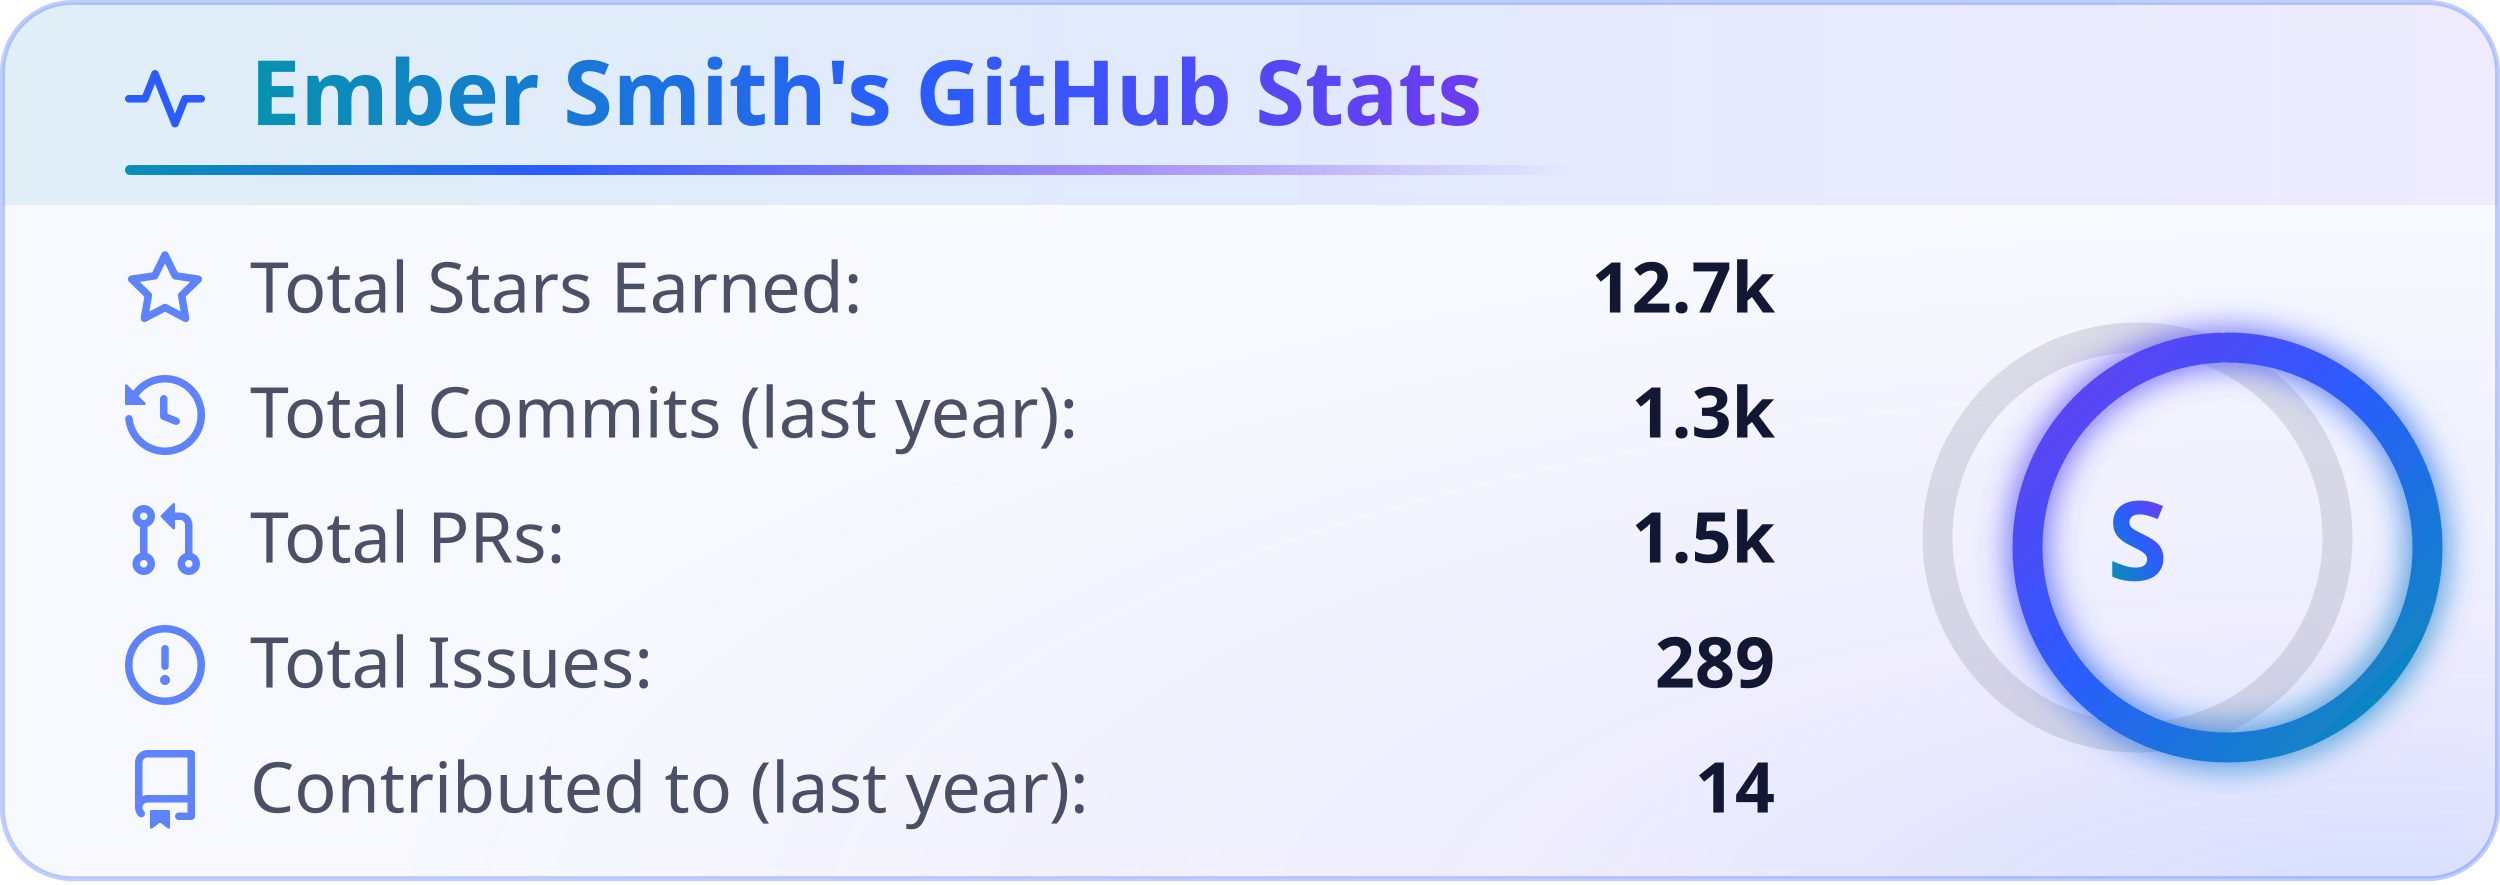
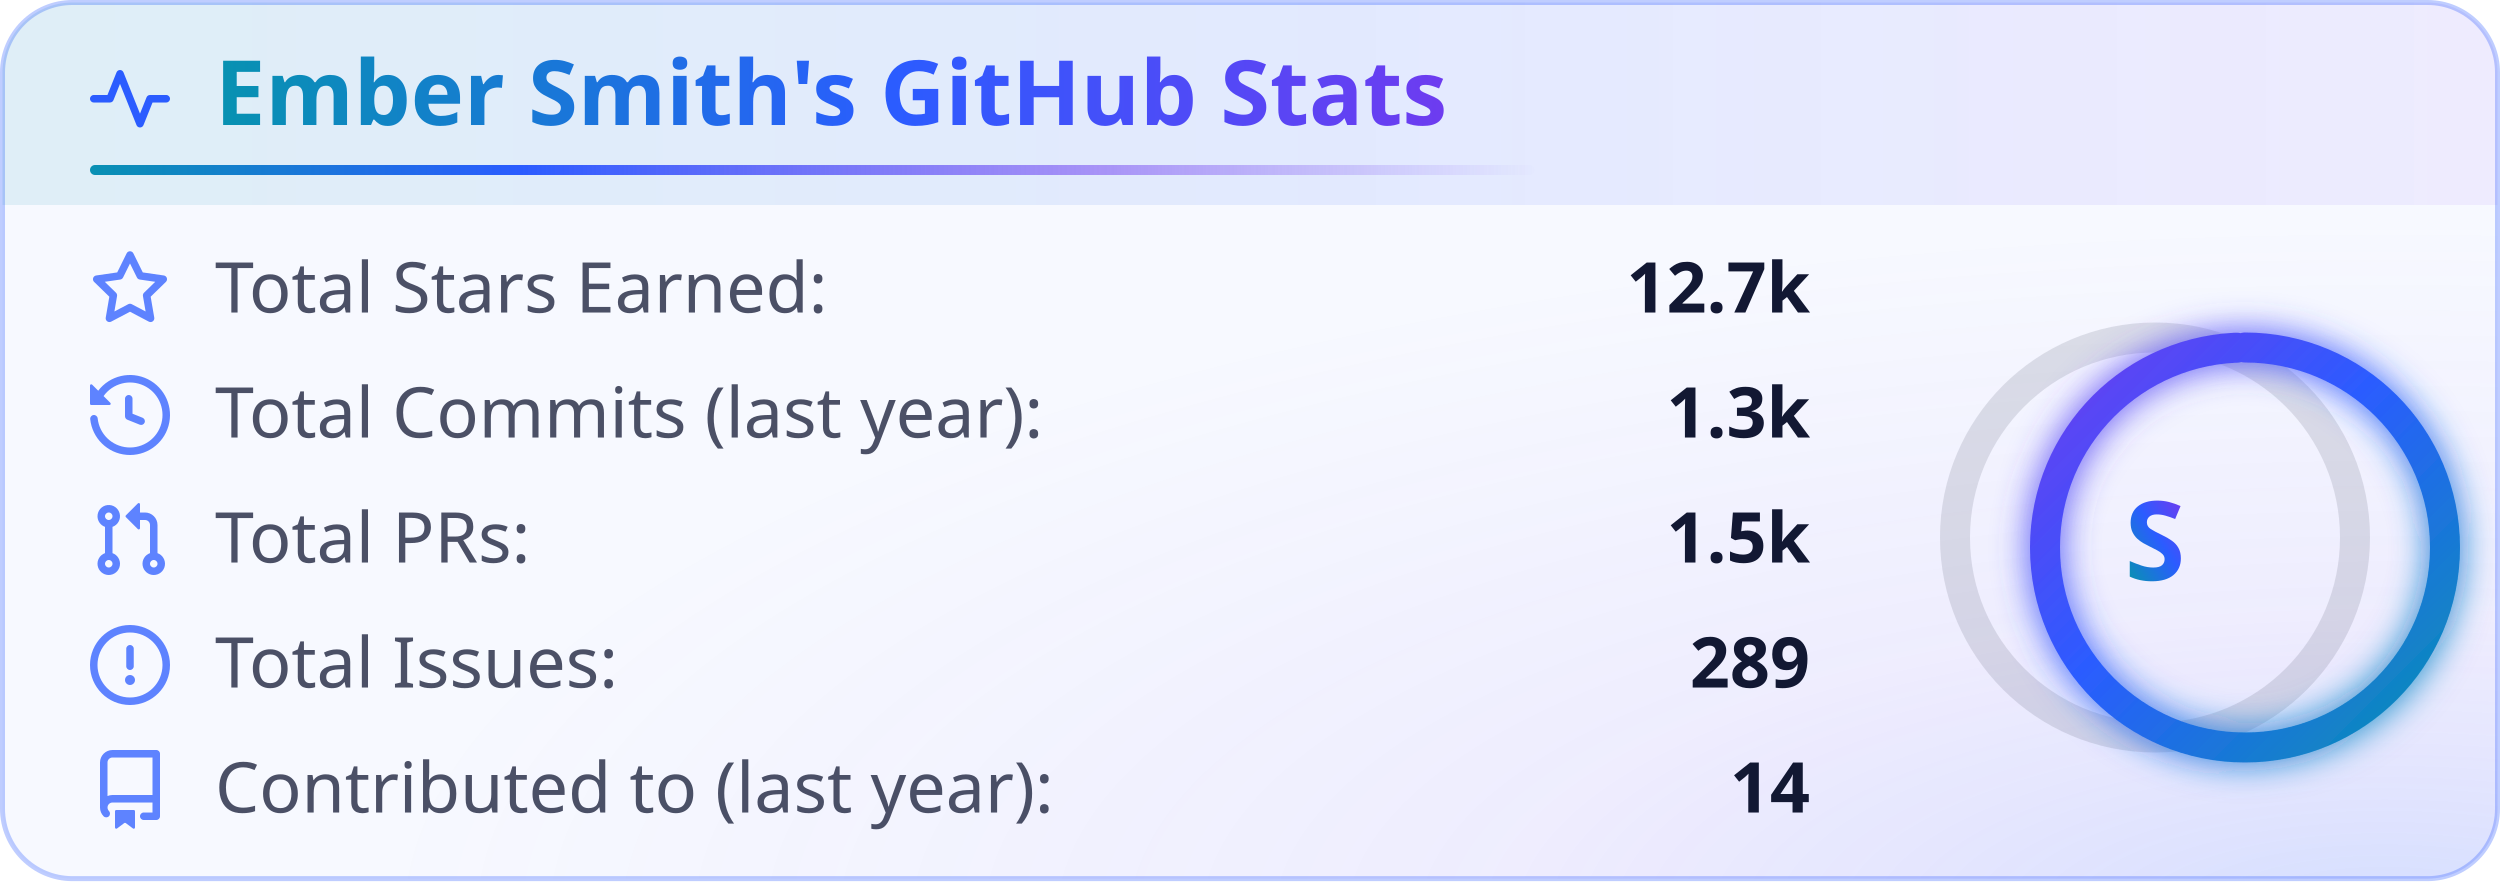
<svg xmlns="http://www.w3.org/2000/svg" width="500" height="177" viewBox="0 0 500 177" fill="none" role="img" aria-labelledby="title-id desc-id">
  <style>
    .header {
      font: 600 18px 'Segoe UI', Ubuntu, "Helvetica Neue", Sans-Serif;
      fill: url(#heat);
      animation: fadeInAnimation 0.8s ease-in-out backwards;
    }
    /* The icon reads against the title rather than with it, so it keeps its own color. */
    .title-icon {
      fill: #2b5cff;
      animation: fadeInAnimation 0.8s ease-in-out backwards;
    }
    .title-accent {
      transform-box: fill-box;
      transform-origin: left center;
      animation: trailAnimation 0.9s cubic-bezier(0.2, 0.7, 0.2, 1) 0.2s backwards;
    }
    @supports(-moz-appearance: auto) {
      /* Selector detects Firefox */
      .header {
        font-size: 15.5px;
      }
    }
    .stat {
      font: 400 14px 'Segoe UI', Ubuntu, "Helvetica Neue", Sans-Serif;
      fill: #121833;
      font-variant-numeric: tabular-nums;
    }
    @supports(-moz-appearance: auto) {
      /* Selector detects Firefox */
      .stat {
        font-size: 12px;
      }
    }
    .stagger {
      animation: fadeInAnimation 0.3s ease-in-out backwards;
    }
    .rank-text {
      font: 700 22px 'Segoe UI', Ubuntu, "Helvetica Neue", Sans-Serif;
      fill: url(#heat-ring);
      transform: translate(-5px, 5px);
      animation: scaleInAnimation 0.3s ease-in-out backwards;
    }
    .rank-percentile-header {
      font-size: 14px;
    }
    .rank-percentile-text {
      font-size: 16px;
    }
    /* Labels recede so that the values read first. */
    .not_bold {
      font-weight: 400;
      opacity: 0.75;
    }
    .bold {
      font-weight: 600;
    }
    .icon {
      fill: #2b5cff;
      opacity: 0.75;
      display: block;
    }
    .rank-circle-rim {
      stroke: #121833;
      fill: none;
      stroke-width: 6;
      opacity: 0.12;
    }
    .rank-circle {
      stroke: url(#heat-ring);
      stroke-dasharray: 251.327;
      fill: none;
      stroke-width: 6;
      stroke-linecap: round;
      opacity: 1;
      transform-origin: -10px 8px;
      transform: rotate(-90deg);
      stroke-dashoffset: 1.612;
      animation: rankAnimation 0.8s backwards ease-in-out;
    }
    @keyframes rankAnimation {
      from {
        stroke-dashoffset: 251.327;
      }
      to {
        stroke-dashoffset: 1.612;
      }
    }
    /* A spark burns out at the top of its rise, so its resting frame is unlit. */
    .spark {
      fill: #0891b2;
      opacity: 0;
      animation: sparkAnimation 3.4s ease-out 3 backwards;
    }
    @keyframes sparkAnimation {
      0% {
        opacity: 0;
        transform: translateY(0);
      }
      15% {
        opacity: 1;
      }
      100% {
        opacity: 0;
        transform: translateY(-56px);
      }
    }
    @media (prefers-color-scheme: dark) {
      .heat-0 {
        stop-color: #7df3ff;
      }
      .heat-1 {
        stop-color: #3d8bff;
      }
      .heat-2 {
        stop-color: #8a5cff;
      }
      .glow-core {
        stop-color: #3d8bff;
        stop-opacity: 0.42;
      }
      .glow-edge {
        stop-color: #8a5cff;
        stop-opacity: 0.147;
      }
      .band-0 {
        stop-color: #7df3ff;
        stop-opacity: 0.16;
      }
      .band-1 {
        stop-color: #3d8bff;
        stop-opacity: 0.16;
      }
      .band-2 {
        stop-color: #8a5cff;
        stop-opacity: 0.112;
      }
      .title-icon {
        fill: #3d8bff;
      }
      .card-bg {
        fill: #0b1020;
        stroke: #3d8bff4d;
      }
      .stat {
        fill: #eef2ff;
      }
      .icon {
        fill: #3d8bff;
      }
      .rank-circle-rim {
        stroke: #eef2ff;
      }
      .spark {
        fill: #7df3ff;
      }
    }
    /* Animations */
    @keyframes scaleInAnimation {
      from {
        transform: translate(-5px, 5px) scale(0);
      }
      to {
        transform: translate(-5px, 5px) scale(1);
      }
    }
    @keyframes fadeInAnimation {
      from {
        opacity: 0;
      }
      to {
        opacity: 1;
      }
    }
    @keyframes trailAnimation {
      from {
        transform: scaleX(0);
      }
    }
    @media (prefers-reduced-motion: reduce) {
      * {
        animation-duration: 0s !important;
        animation-delay: 0s !important;
      }
    }
  </style>
  <defs>
    <linearGradient id="heat" x1="0" y1="0" x2="1" y2="0">
      <stop offset="0" class="heat-0" stop-color="#0891b2" />
      <stop offset="0.55" class="heat-1" stop-color="#2b5cff" />
      <stop offset="1" class="heat-2" stop-color="#6d3cf0" />
    </linearGradient>
    <linearGradient id="heat-ring" x1="0" y1="1" x2="1" y2="0">
      <stop offset="0" class="heat-0" stop-color="#0891b2" />
      <stop offset="0.55" class="heat-1" stop-color="#2b5cff" />
      <stop offset="1" class="heat-2" stop-color="#6d3cf0" />
    </linearGradient>
    <linearGradient id="heat-trail" x1="0" y1="0" x2="1" y2="0">
      <stop offset="0" class="heat-0" stop-color="#0891b2" />
      <stop offset="0.3" class="heat-1" stop-color="#2b5cff" />
      <stop offset="0.7" class="heat-2" stop-color="#6d3cf0" stop-opacity="0.5" />
      <stop offset="1" class="heat-2" stop-color="#6d3cf0" stop-opacity="0" />
    </linearGradient>
    <linearGradient id="heat-band" x1="0" y1="0" x2="1" y2="0">
      <stop offset="0" class="band-0" stop-color="#0891b2" stop-opacity="0.1" />
      <stop offset="0.55" class="band-1" stop-color="#2b5cff" stop-opacity="0.1" />
      <stop offset="1" class="band-2" stop-color="#6d3cf0" stop-opacity="0.07" />
    </linearGradient>
    <radialGradient id="heat-glow" cx="0.95" cy="1.05" r="0.8">
      <stop offset="0" class="glow-core" stop-color="#2b5cff" stop-opacity="0.17" />
      <stop offset="0.45" class="glow-edge" stop-color="#6d3cf0" stop-opacity="0.06" />
      <stop offset="1" class="heat-2" stop-color="#6d3cf0" stop-opacity="0" />
    </radialGradient>
    <filter id="heat-bloom" x="-50%" y="-50%" width="200%" height="200%">
      <feGaussianBlur stdDeviation="3.5" result="bloom" />
      <feMerge>
        <feMergeNode in="bloom" />
        <feMergeNode in="SourceGraphic" />
      </feMerge>
    </filter>
  </defs>
  <rect data-testid="card-bg" class="card-bg" x="0.5" y="0.5" rx="14" height="99%" width="499" stroke="#2b5cff4d" fill="#f7f9ff" stroke-opacity="1" />
  <rect data-testid="card-glow" x="0.5" y="0.5" rx="14" height="99%" width="499" fill="url(#heat-glow)" />
  <path data-testid="title-band" d="M0.5 14.5a14 14 0 0 1 14 -14h471a14 14 0 0 1 14 14v26.5h-499z" fill="url(#heat-band)" />
-   <g data-testid="card-title" transform="translate(25, 25)">
+   <g data-testid="card-title" transform="translate(18, 25)">
    <g>
      <svg class="title-icon" x="0" y="-13" viewBox="0 0 16 16" version="1.1" width="16" height="16">
        <path d="M6 2c.306 0 .582.187.696.471L10 10.731l1.304-3.26A.751.751 0 0 1 12 7h3.25a.75.75 0 0 1 0 1.5h-2.742l-1.812 4.529a.751.751 0 0 1-1.392 0L6 4.769l-1.304 3.26A.751.751 0 0 1 4 8.5H.75a.75.75 0 0 1 0-1.5h2.742l1.812-4.529A.751.751 0 0 1 6 2Z" />
      </svg>
    </g>
    <g transform="translate(25, 0)">
      <text x="0" y="0" class="header" data-testid="header">Ember Smith's GitHub Stats</text>
    </g>
    <rect data-testid="title-accent" class="title-accent" x="0" y="8" width="288.9" height="2" rx="1" fill="url(#heat-trail)" />
  </g>
  <g data-testid="main-card-body" transform="translate(0, 50)">
-     <g data-testid="rank-circle" transform="translate(437.5, 49.5)">
+     <g data-testid="rank-circle" transform="translate(441, 49.5)">
      <circle class="rank-circle-rim" cx="-10" cy="8" r="40" />
      <circle class="rank-circle" cx="-10" cy="8" r="40" filter="url(#heat-bloom)" />
      <g class="rank-text">
        <text x="-5" alignment-baseline="central" dominant-baseline="central" text-anchor="middle" y="3" data-testid="level-rank-icon">S</text>
      </g>
      <circle class="spark" cx="-36" cy="42" r="1.7" style="animation-delay: 0s" />
      <circle class="spark" cx="-20" cy="48" r="1.7" style="animation-delay: 1.1s" />
      <circle class="spark" cx="-6" cy="44" r="1.7" style="animation-delay: 2.2s" />
      <circle class="spark" cx="8" cy="50" r="1.7" style="animation-delay: 0.6s" />
      <circle class="spark" cx="20" cy="40" r="1.7" style="animation-delay: 1.7s" />
    </g>
    <svg x="0" y="0">
      <g>
-         <g class="stagger" style="animation-delay: 120ms" transform="translate(25, 0)">
+         <g class="stagger" style="animation-delay: 120ms" transform="translate(18, 0)">
          <svg data-testid="icon" class="icon" viewBox="0 0 16 16" version="1.1" width="16" height="16">
            <path fill-rule="evenodd" d="M8 .25a.75.75 0 01.673.418l1.882 3.815 4.21.612a.75.75 0 01.416 1.279l-3.046 2.97.719 4.192a.75.75 0 01-1.088.791L8 12.347l-3.766 1.98a.75.75 0 01-1.088-.79l.72-4.194L.818 6.374a.75.75 0 01.416-1.28l4.21-.611L7.327.668A.75.75 0 018 .25zm0 2.445L6.615 5.5a.75.75 0 01-.564.41l-3.097.45 2.24 2.184a.75.75 0 01.216.664l-.528 3.084 2.769-1.456a.75.75 0 01.698 0l2.77 1.456-.53-3.084a.75.75 0 01.216-.664l2.24-2.183-3.096-.45a.75.75 0 01-.564-.41L8 2.694v.001z" />
          </svg>
          <text class="stat not_bold" x="25" y="12.5">Total Stars Earned:</text>
-           <text class="stat bold" x="330" text-anchor="end" y="12.5" data-testid="stars">12.7k</text>
+           <text class="stat bold" x="344" text-anchor="end" y="12.5" data-testid="stars">12.7k</text>
        </g>
      </g>
      <g transform="translate(0, 25)">
-         <g class="stagger" style="animation-delay: 160ms" transform="translate(25, 0)">
+         <g class="stagger" style="animation-delay: 160ms" transform="translate(18, 0)">
          <svg data-testid="icon" class="icon" viewBox="0 0 16 16" version="1.1" width="16" height="16">
            <path fill-rule="evenodd" d="M1.643 3.143L.427 1.927A.25.25 0 000 2.104V5.75c0 .138.112.25.25.25h3.646a.25.25 0 00.177-.427L2.715 4.215a6.5 6.5 0 11-1.18 4.458.75.75 0 10-1.493.154 8.001 8.001 0 101.6-5.684zM7.75 4a.75.75 0 01.75.75v2.992l2.028.812a.75.75 0 01-.557 1.392l-2.5-1A.75.75 0 017 8.25v-3.5A.75.75 0 017.75 4z" />
          </svg>
          <text class="stat not_bold" x="25" y="12.5">Total Commits (last year):</text>
-           <text class="stat bold" x="330" text-anchor="end" y="12.5" data-testid="commits">1.3k</text>
+           <text class="stat bold" x="344" text-anchor="end" y="12.5" data-testid="commits">1.3k</text>
        </g>
      </g>
      <g transform="translate(0, 50)">
-         <g class="stagger" style="animation-delay: 200ms" transform="translate(25, 0)">
+         <g class="stagger" style="animation-delay: 200ms" transform="translate(18, 0)">
          <svg data-testid="icon" class="icon" viewBox="0 0 16 16" version="1.1" width="16" height="16">
            <path fill-rule="evenodd" d="M7.177 3.073L9.573.677A.25.25 0 0110 .854v4.792a.25.25 0 01-.427.177L7.177 3.427a.25.25 0 010-.354zM3.75 2.5a.75.75 0 100 1.5.75.75 0 000-1.5zm-2.25.75a2.25 2.25 0 113 2.122v5.256a2.251 2.251 0 11-1.5 0V5.372A2.25 2.25 0 011.5 3.25zM11 2.5h-1V4h1a1 1 0 011 1v5.628a2.251 2.251 0 101.5 0V5A2.5 2.5 0 0011 2.5zm1 10.25a.75.75 0 111.5 0 .75.75 0 01-1.5 0zM3.75 12a.75.75 0 100 1.5.75.75 0 000-1.5z" />
          </svg>
          <text class="stat not_bold" x="25" y="12.5">Total PRs:</text>
-           <text class="stat bold" x="330" text-anchor="end" y="12.5" data-testid="prs">1.5k</text>
+           <text class="stat bold" x="344" text-anchor="end" y="12.5" data-testid="prs">1.5k</text>
        </g>
      </g>
      <g transform="translate(0, 75)">
-         <g class="stagger" style="animation-delay: 240ms" transform="translate(25, 0)">
+         <g class="stagger" style="animation-delay: 240ms" transform="translate(18, 0)">
          <svg data-testid="icon" class="icon" viewBox="0 0 16 16" version="1.1" width="16" height="16">
            <path fill-rule="evenodd" d="M8 1.5a6.5 6.5 0 100 13 6.5 6.5 0 000-13zM0 8a8 8 0 1116 0A8 8 0 010 8zm9 3a1 1 0 11-2 0 1 1 0 012 0zm-.25-6.25a.75.75 0 00-1.5 0v3.5a.75.75 0 001.5 0v-3.5z" />
          </svg>
          <text class="stat not_bold" x="25" y="12.5">Total Issues:</text>
-           <text class="stat bold" x="330" text-anchor="end" y="12.5" data-testid="issues">289</text>
+           <text class="stat bold" x="344" text-anchor="end" y="12.5" data-testid="issues">289</text>
        </g>
      </g>
      <g transform="translate(0, 100)">
-         <g class="stagger" style="animation-delay: 280ms" transform="translate(25, 0)">
+         <g class="stagger" style="animation-delay: 280ms" transform="translate(18, 0)">
          <svg data-testid="icon" class="icon" viewBox="0 0 16 16" version="1.1" width="16" height="16">
            <path fill-rule="evenodd" d="M2 2.5A2.5 2.5 0 014.5 0h8.75a.75.75 0 01.75.75v12.5a.75.75 0 01-.75.75h-2.5a.75.75 0 110-1.5h1.75v-2h-8a1 1 0 00-.714 1.7.75.75 0 01-1.072 1.05A2.495 2.495 0 012 11.5v-9zm10.5-1V9h-8c-.356 0-.694.074-1 .208V2.5a1 1 0 011-1h8zM5 12.25v3.25a.25.25 0 00.4.2l1.45-1.087a.25.25 0 01.3 0L8.6 15.7a.25.25 0 00.4-.2v-3.25a.25.25 0 00-.25-.25h-3.5a.25.25 0 00-.25.25z" />
          </svg>
          <text class="stat not_bold" x="25" y="12.5">Contributed to (last year):</text>
-           <text class="stat bold" x="330" text-anchor="end" y="12.5" data-testid="contributed_to">14</text>
+           <text class="stat bold" x="344" text-anchor="end" y="12.5" data-testid="contributed_to">14</text>
        </g>
      </g>
    </svg>
  </g>
</svg>
